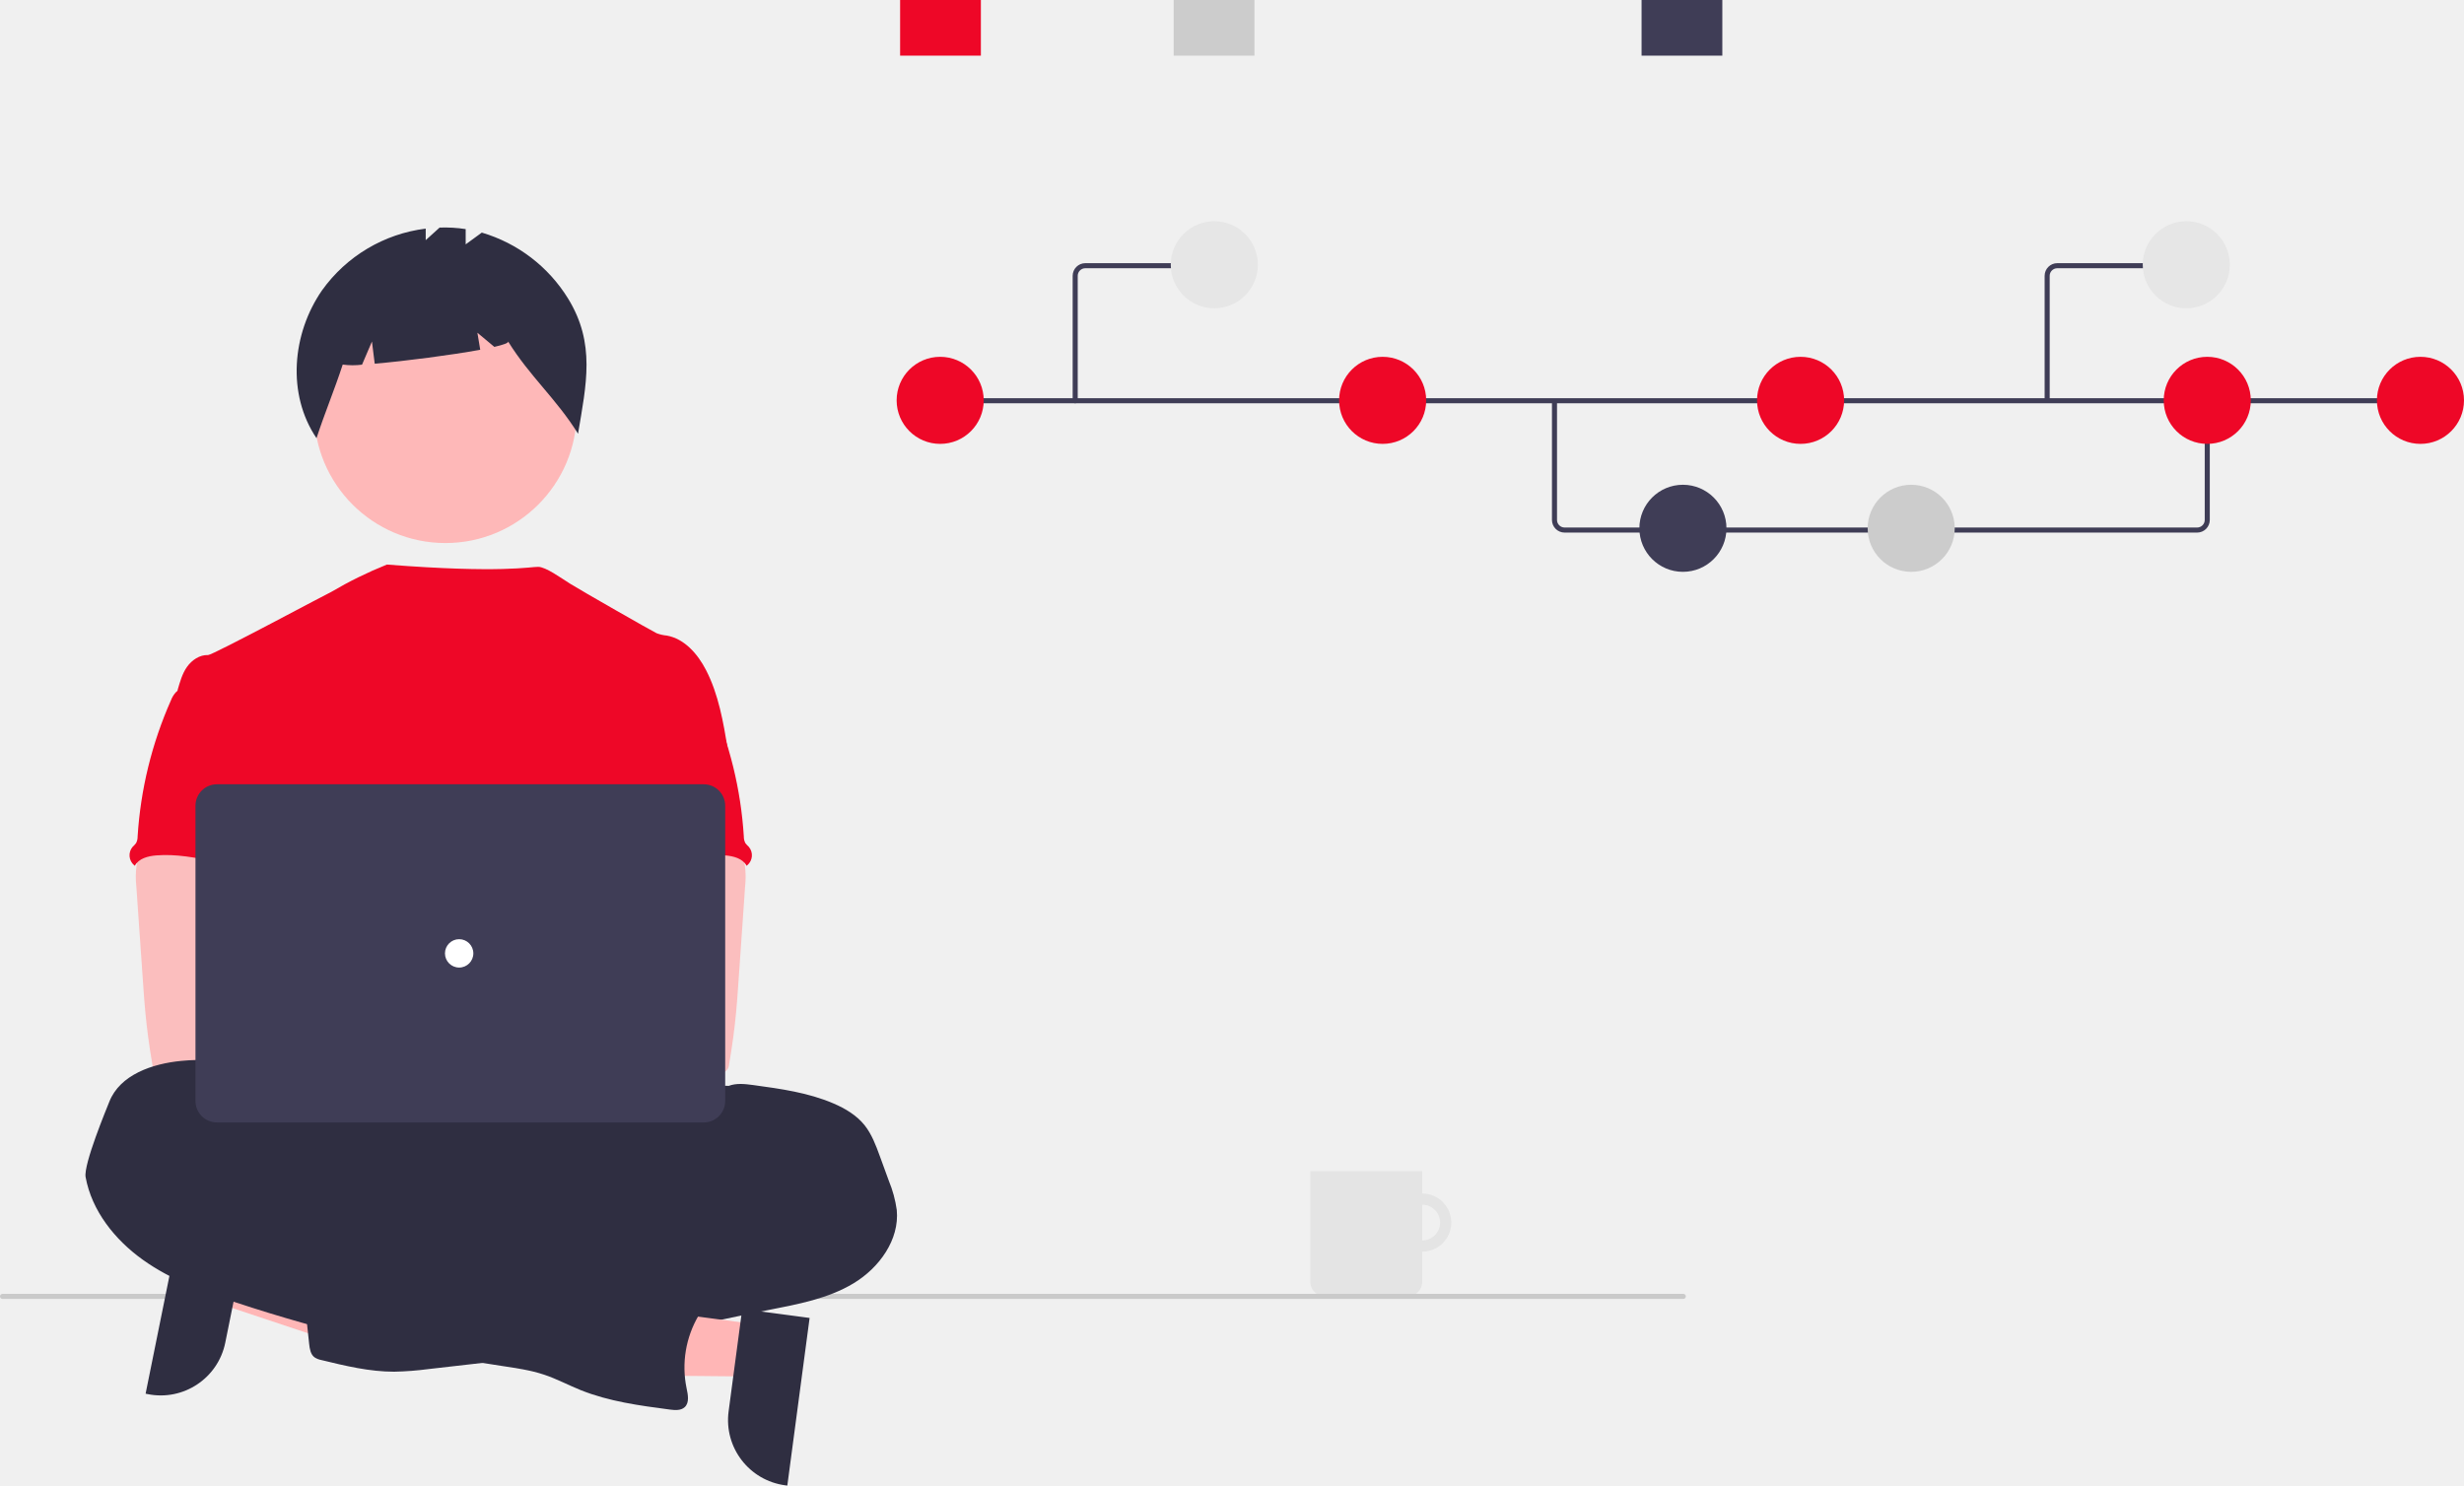
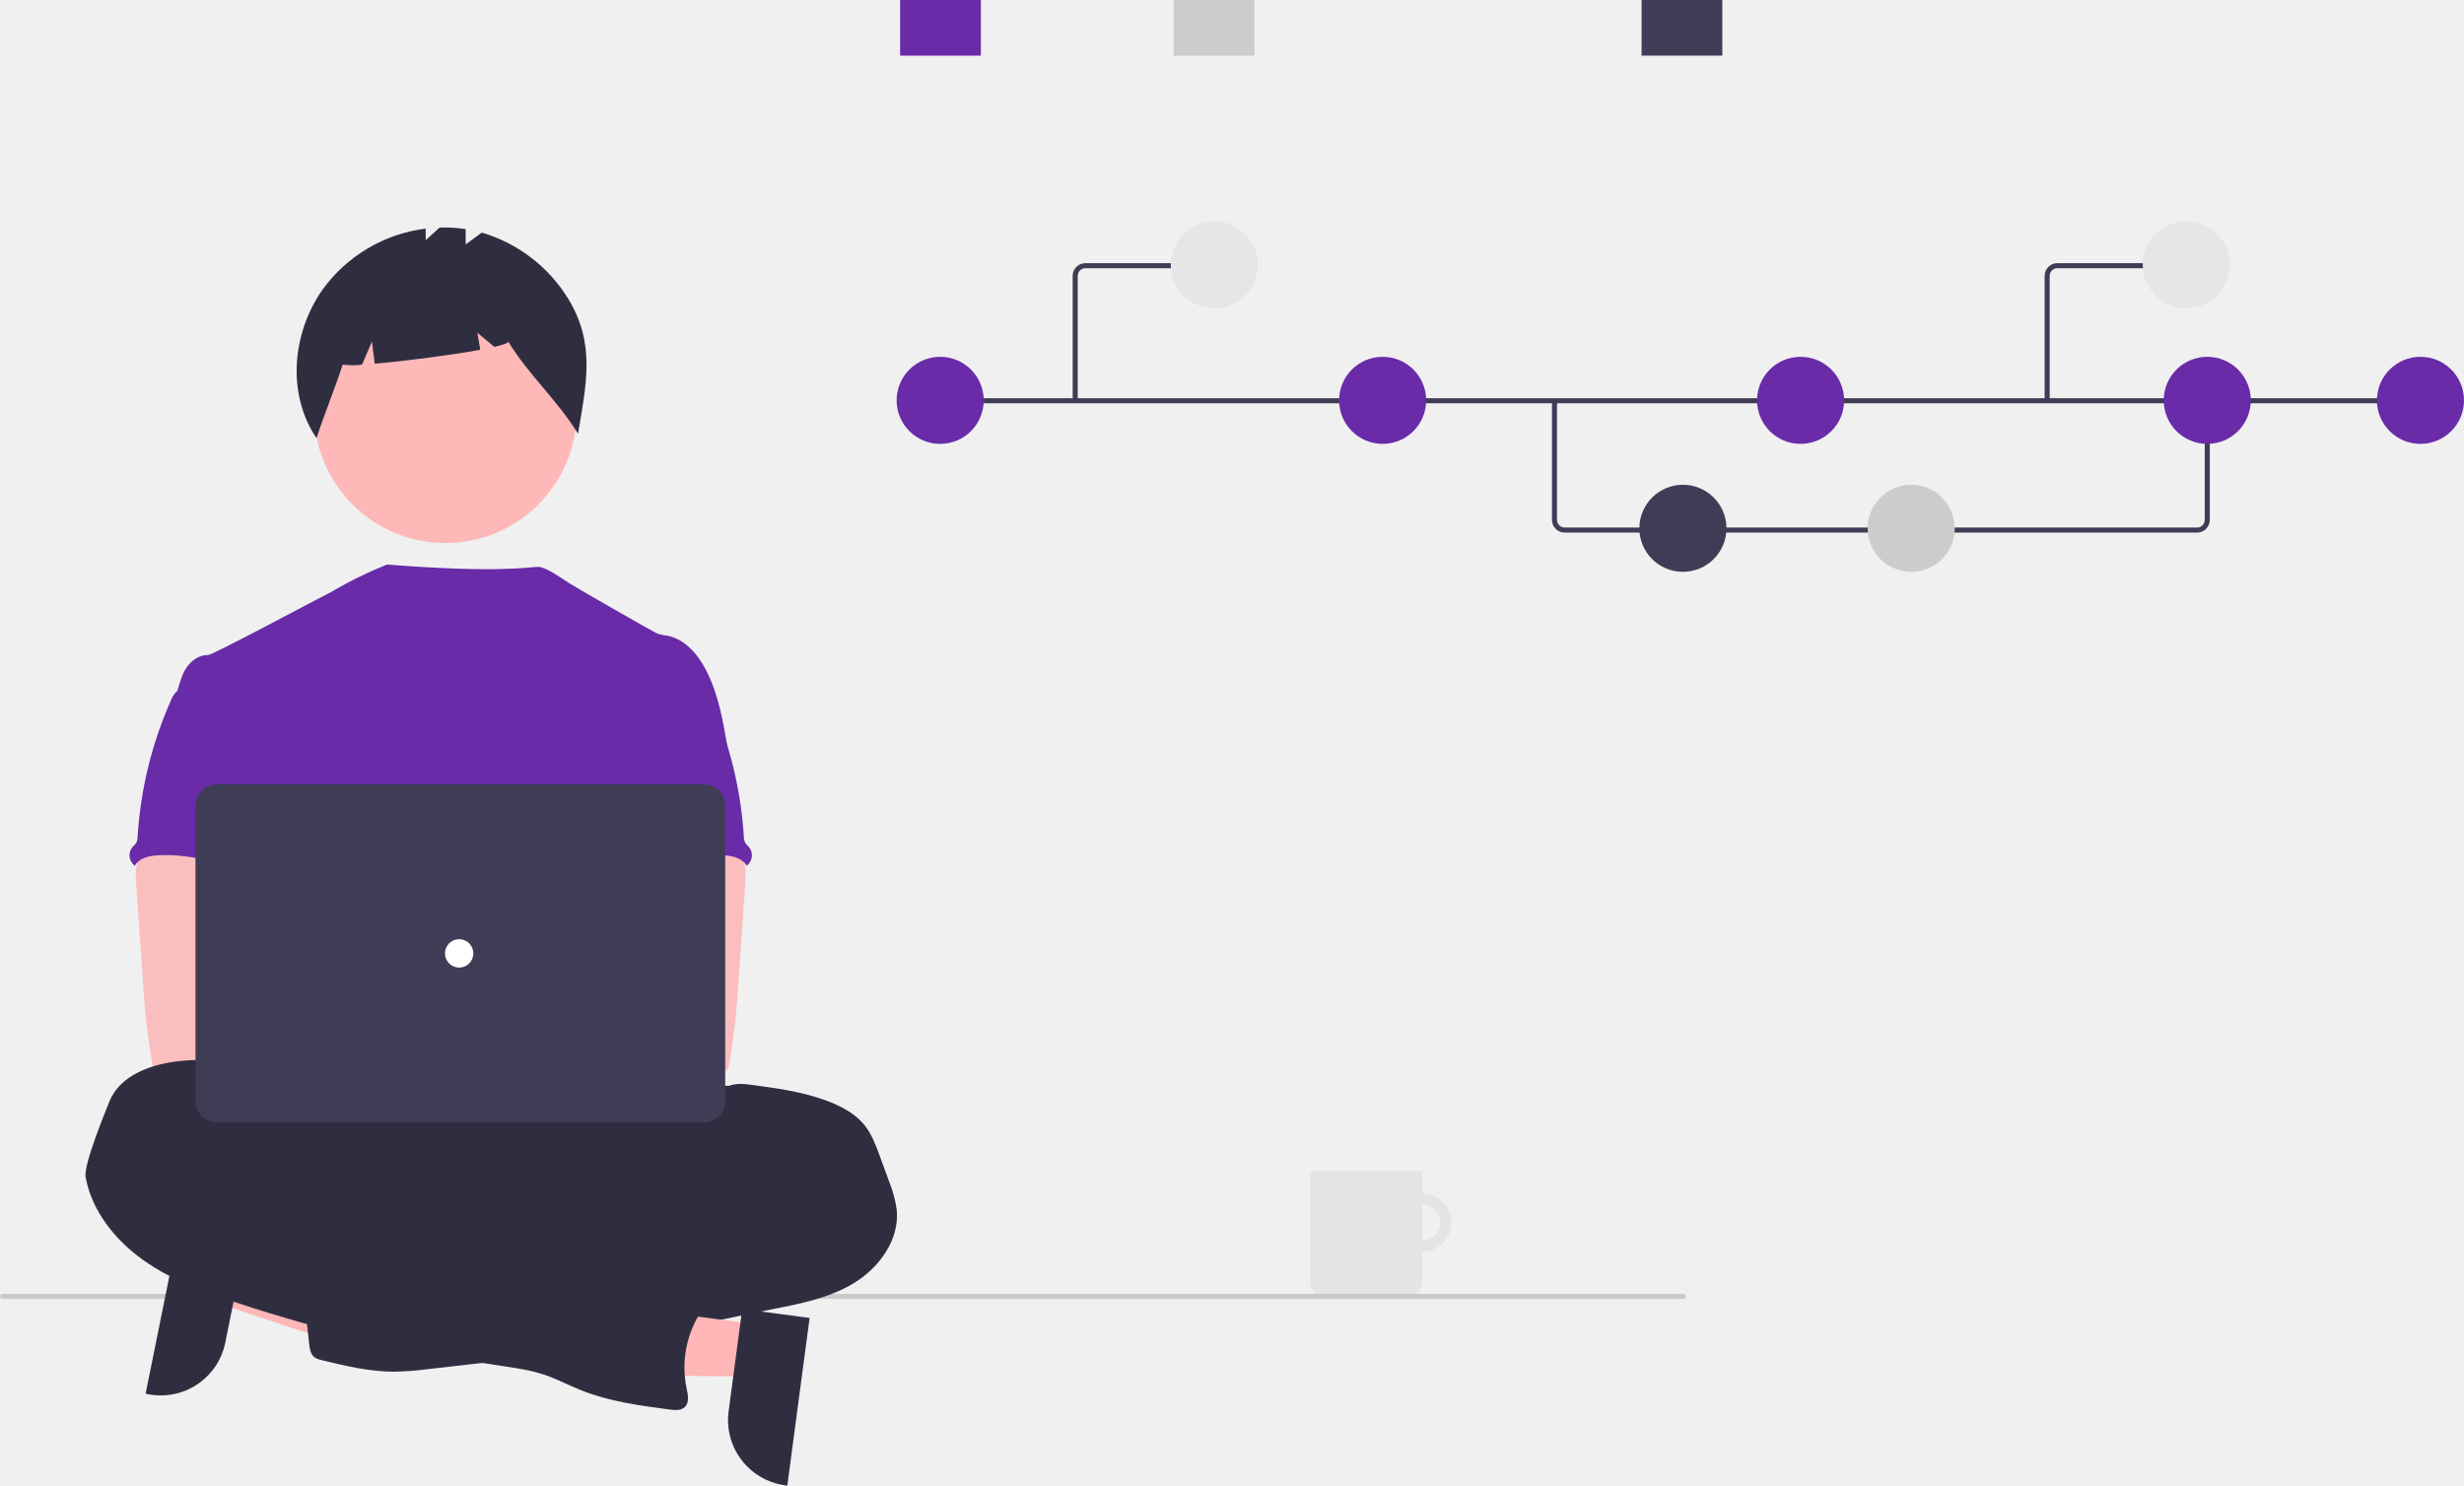
- <svg xmlns="http://www.w3.org/2000/svg" id="e7334088-53de-4589-99a2-090044ddfc90" data-name="Layer 1" width="973.461" height="587.025" viewBox="0 0 973.461 587.025">
+ <svg xmlns="http://www.w3.org/2000/svg" data-name="Layer 1" width="973.461" height="587.025" viewBox="0 0 973.461 587.025">
  <g id="f9b32178-6d95-472d-b482-6662972666de" data-name="Group 100">
-     <path id="f4b94a19-cbe0-459a-95a6-6ea3b3d72055" data-name="Path 1465" d="M675.147,628.1a11.49,11.49,0,1,0,11.49,11.49h0A11.49,11.49,0,0,0,675.147,628.1Zm0,18.561a7.071,7.071,0,1,1,7.071-7.071v0A7.071,7.071,0,0,1,675.147,646.661Z" transform="translate(-113.2693 -156.4874)" fill="#e4e4e4" />
-     <path id="abc0e0b3-f22e-4bee-9929-c6879640924e" data-name="Path 1467" d="M630.954,619.261h44.193v43.739a5.757,5.757,0,0,1-5.757,5.757h-32.679a5.757,5.757,0,0,1-5.757-5.757V619.261Z" transform="translate(-113.2693 -156.4874)" fill="#e4e4e4" />
+     <path id="f4b94a19-cbe0-459a-95a6-6ea3b3d72055-112" data-name="Path 1465" d="M675.147,628.1a11.49,11.49,0,1,0,11.49,11.49h0A11.49,11.49,0,0,0,675.147,628.1Zm0,18.561a7.071,7.071,0,1,1,7.071-7.071v0A7.071,7.071,0,0,1,675.147,646.661Z" transform="translate(-113.2693 -156.4874)" fill="#e4e4e4" />
+     <path id="abc0e0b3-f22e-4bee-9929-c6879640924e-113" data-name="Path 1467" d="M630.954,619.261h44.193v43.739a5.757,5.757,0,0,1-5.757,5.757h-32.679a5.757,5.757,0,0,1-5.757-5.757V619.261Z" transform="translate(-113.2693 -156.4874)" fill="#e4e4e4" />
  </g>
-   <path id="e24b6f19-a0a0-4e73-9cfc-bbb7635ad236" data-name="Path 944" d="M778.403,669.758h-664.237a1.006,1.006,0,0,1,0-2h664.237a1.006,1.006,0,0,1,0,2Z" transform="translate(-113.2693 -156.4874)" fill="#cacaca" />
+   <path id="e24b6f19-a0a0-4e73-9cfc-bbb7635ad236-114" data-name="Path 944" d="M778.403,669.758h-664.237a1.006,1.006,0,0,1,0-2h664.237a1.006,1.006,0,0,1,0,2Z" transform="translate(-113.2693 -156.4874)" fill="#cacaca" />
  <polygon points="89.41 494.381 85.302 514.694 161.695 540.208 167.759 510.228 89.41 494.381" fill="#ffb6b6" />
  <path d="M210.36,647.029l-8.091,40.003-0.0.002a26.011,26.011,0,0,1-30.65,20.335l-.828-.168,13.248-65.496Z" transform="translate(-113.2693 -156.4874)" fill="#2f2e41" />
  <circle id="fd4e5ab9-ffc8-4bbb-9267-3af70c31dae1" data-name="Ellipse 276" cx="175.979" cy="162.713" r="51.871" fill="#feb8b8" />
-   <path id="a8c9bbe2-1461-49cf-8211-f8d251166dc5" data-name="Path 1461" d="M337.697,274.45a59.907,59.907,0,0,0-34.081-26.052l-6.368,4.647v-6.034a55.143,55.143,0,0,0-10.3-.6l-5.494,4.971v-4.558a59.335,59.335,0,0,0-40.932,24.347c-11.931,17.2-13.945,41.129-2.21,58.467,3.221-9.9,7.131-19.189,10.353-29.088a29.299,29.299,0,0,0,7.633.037l3.919-9.145,1.095,8.758c12.148-1.058,30.166-3.382,41.682-5.511l-1.12-6.719,6.7,5.583c3.528-.812,5.623-1.549,5.45-2.112,8.565,13.808,19.047,22.627,27.611,36.435C344.888,308.406,348.632,292.217,337.697,274.45Z" transform="translate(-113.2693 -156.4874)" fill="#2f2e41" />
+   <path id="a8c9bbe2-1461-49cf-8211-f8d251166dc5-115" data-name="Path 1461" d="M337.697,274.45a59.907,59.907,0,0,0-34.081-26.052l-6.368,4.647v-6.034a55.143,55.143,0,0,0-10.3-.6l-5.494,4.971v-4.558a59.335,59.335,0,0,0-40.932,24.347c-11.931,17.2-13.945,41.129-2.21,58.467,3.221-9.9,7.131-19.189,10.353-29.088a29.299,29.299,0,0,0,7.633.037l3.919-9.145,1.095,8.758c12.148-1.058,30.166-3.382,41.682-5.511l-1.12-6.719,6.7,5.583c3.528-.812,5.623-1.549,5.45-2.112,8.565,13.808,19.047,22.627,27.611,36.435C344.888,308.406,348.632,292.217,337.697,274.45Z" transform="translate(-113.2693 -156.4874)" fill="#2f2e41" />
  <ellipse id="f6be96d1-713f-4c17-812c-ecd79c56fe95" data-name="Ellipse 260" cx="192.856" cy="464.787" rx="133.56" ry="37.359" fill="#2f2e41" />
-   <path d="M400.808,452.588c-1.784-10.731-3.624-21.668-8.611-31.335-3.278-6.332-8.481-12.366-15.495-13.618a14.99,14.99,0,0,1-4.035-.934c-2.055-.99-29.673-16.756-34.063-19.502-3.769-2.357-9.719-6.722-12.719-6.722-3.018-.066-14.591,2.627-59.76-.904a163.141,163.141,0,0,0-22.01,10.822c-.146-.096-46.882,25.001-48.638,24.935-3.325-.14-6.416,1.989-8.322,4.67-1.906,2.681-2.8,6-3.736,9.209,10.208,22.733,19.548,45.495,29.757,68.228a5.821,5.821,0,0,1,.738,2.8,6.834,6.834,0,0,1-1.27,2.8c-5.006,8.042-4.847,18.157-4.3,27.609.547,9.452,1.224,19.436-3,27.908-1.149,2.326-2.643,4.455-3.736,6.781-2.559,5.268-3.484,22.117-1.989,27.777l187.267,5.365C382.86,587.409,400.808,452.588,400.808,452.588Z" transform="translate(-113.2693 -156.4874)" fill="#ee0727" />
-   <path id="eb41f72e-aba6-4a16-bf55-c7027d2f1a4b" data-name="Path 1421" d="M167.233,498.445a33.063,33.063,0,0,0-.112,8.154l2.684,38.546c.252,3.633.5,7.257.841,10.881.644,7.033,1.606,14.01,2.8,20.977a3.736,3.736,0,0,0,3.829,3.633c11.815,2.5,24.022,2.4,36.08,1.719,18.4-1.027,65.474-2.97,68.35-6.706s1.2-9.779-2.55-12.8-65.871-10.386-65.871-10.386c.607-4.81,2.438-9.34,4.175-13.907,3.12-8.1,6.034-16.466,6.09-25.143s-3.213-17.8-10.321-22.771c-5.847-4.081-13.375-4.838-20.5-4.67-5.184.149-14.141-1.093-18.876.934C170.105,488.556,167.933,494.776,167.233,498.445Z" transform="translate(-113.2693 -156.4874)" fill="#fbbebe" />
-   <path id="a363f2f7-2464-40a1-ad01-344825aa0b75" data-name="Path 1423" d="M401.141,585.578c3.11-1.186,6.538-.757,9.872-.308,10.732,1.466,21.622,2.97,31.569,7.257,4.67,2,9.116,4.67,12.273,8.6,2.8,3.54,4.436,7.874,5.987,12.142l3.587,9.826a47.3,47.3,0,0,1,3.129,11.516c1.121,11.759-6.921,22.845-17.036,28.954s-22.023,8.284-33.624,10.563-23.247,4.8-34.8,7.472a140.086,140.086,0,0,1-16.373,3.222c-12.366,1.4-25.292-.663-37.042,3.428-4.67,1.635-9.256,4.063-14.1,5.193a87.745,87.745,0,0,1-9.751,1.485l-22.238,2.54a121.313,121.313,0,0,1-13.636,1.046c-9.713,0-19.268-2.3-28.7-4.6a7.258,7.258,0,0,1-2.8-1.13c-1.494-1.177-1.821-3.26-2.036-5.146q-1.429-12.525-2.5-25.077c-.224-2.718-.392-5.66,1.093-7.948,1.868-2.8,5.511-3.68,8.836-4.222a230.58,230.58,0,0,1,42.665-2.961c5.426-5.426,14.374-5.454,21.482-8.406a63.897,63.897,0,0,0,7.575-4.119,99.001,99.001,0,0,1,41.59-13.141,38.714,38.714,0,0,0,8.509-1.214c5.5-1.709,10.517-6.361,16.167-5.221.7-1.933,1.186-4.521,2.8-5.847.8-.682,1.793-1.139,2.531-1.868,1.56-1.578,1.7-4.063,1.466-6.267s-.757-4.464-.187-6.613a9.141,9.141,0,0,1,1.037-2.307C391.278,587.595,395.509,585.111,401.141,585.578Z" transform="translate(-113.2693 -156.4874)" fill="#2f2e41" />
-   <path id="b53ad979-99f4-4c6e-a0f8-957060c42096" data-name="Path 1430" d="M182.88,429.901a9.667,9.667,0,0,0-2.073,3.316,156.78,156.78,0,0,0-13.169,53.816,5.38,5.38,0,0,1-.607,2.606,11.403,11.403,0,0,1-1.373,1.485,5.156,5.156,0,0,0,.617,7.266q.127.107.261.206c1.541-2.9,5.23-3.848,8.509-4.1,15.7-1.242,31.036,6.062,46.783,5.511-1.111-3.839-2.709-7.528-3.615-11.413-4.007-17.251,5.987-36.033-.14-52.649-1.224-3.325-3.269-6.594-6.491-8.051a17.291,17.291,0,0,0-4.156-1.1c-3.979-.719-11.9-3.792-15.747-2.559-1.42.458-1.98,1.793-3.157,2.6C186.734,427.977,184.362,428.397,182.88,429.901Z" transform="translate(-113.2693 -156.4874)" fill="#ee0727" />
-   <path id="a1197c30-bfd4-4098-bcf9-2468e7a33bf1" data-name="Path 1421" d="M400.921,486.906c-4.735-2.027-13.692-.785-18.876-.934-7.125-.168-14.653.589-20.5,4.67-7.108,4.971-10.377,14.094-10.321,22.771s2.97,17.043,6.09,25.143c1.737,4.567,3.568,9.097,4.175,13.907,0,0-62.121,7.365-65.871,10.386s-5.426,9.064-2.55,12.8,92.615,7.487,104.43,4.987a3.736,3.736,0,0,0,3.829-3.633c1.194-6.967,2.156-13.944,2.8-20.977.341-3.624.589-7.248.841-10.881l2.684-38.546a33.064,33.064,0,0,0-.112-8.154C406.84,494.776,404.668,488.556,400.921,486.906Z" transform="translate(-113.2693 -156.4874)" fill="#fbbebe" />
-   <path id="ebe46053-6aac-4aa7-8615-21a6fa79538d" data-name="Path 1430" d="M386.251,426.835c-1.177-.807-1.737-2.142-3.157-2.6-3.847-1.233-11.768,1.84-15.747,2.559a17.291,17.291,0,0,0-4.156,1.1c-3.222,1.457-5.267,4.726-6.491,8.051-6.127,16.616,3.867,35.398-.14,52.649-.906,3.885-2.504,7.574-3.615,11.413,15.747.551,31.083-6.753,46.783-5.511,3.279.252,6.968,1.2,8.509,4.1q.134-.099.261-.206a5.156,5.156,0,0,0,.617-7.266,11.401,11.401,0,0,1-1.373-1.485,5.38,5.38,0,0,1-.607-2.606,156.78,156.78,0,0,0-13.169-53.816,9.667,9.667,0,0,0-2.073-3.316C390.411,428.397,388.039,427.977,386.251,426.835Z" transform="translate(-113.2693 -156.4874)" fill="#ee0727" />
+   <path d="M400.808,452.588c-1.784-10.731-3.624-21.668-8.611-31.335-3.278-6.332-8.481-12.366-15.495-13.618a14.99,14.99,0,0,1-4.035-.934c-2.055-.99-29.673-16.756-34.063-19.502-3.769-2.357-9.719-6.722-12.719-6.722-3.018-.066-14.591,2.627-59.76-.904a163.141,163.141,0,0,0-22.01,10.822c-.146-.096-46.882,25.001-48.638,24.935-3.325-.14-6.416,1.989-8.322,4.67-1.906,2.681-2.8,6-3.736,9.209,10.208,22.733,19.548,45.495,29.757,68.228a5.821,5.821,0,0,1,.738,2.8,6.834,6.834,0,0,1-1.27,2.8c-5.006,8.042-4.847,18.157-4.3,27.609.547,9.452,1.224,19.436-3,27.908-1.149,2.326-2.643,4.455-3.736,6.781-2.559,5.268-3.484,22.117-1.989,27.777l187.267,5.365C382.86,587.409,400.808,452.588,400.808,452.588Z" transform="translate(-113.2693 -156.4874)" fill="#692ba8" />
+   <path id="eb41f72e-aba6-4a16-bf55-c7027d2f1a4b-116" data-name="Path 1421" d="M167.233,498.445a33.063,33.063,0,0,0-.112,8.154l2.684,38.546c.252,3.633.5,7.257.841,10.881.644,7.033,1.606,14.01,2.8,20.977a3.736,3.736,0,0,0,3.829,3.633c11.815,2.5,24.022,2.4,36.08,1.719,18.4-1.027,65.474-2.97,68.35-6.706s1.2-9.779-2.55-12.8-65.871-10.386-65.871-10.386c.607-4.81,2.438-9.34,4.175-13.907,3.12-8.1,6.034-16.466,6.09-25.143s-3.213-17.8-10.321-22.771c-5.847-4.081-13.375-4.838-20.5-4.67-5.184.149-14.141-1.093-18.876.934C170.105,488.556,167.933,494.776,167.233,498.445Z" transform="translate(-113.2693 -156.4874)" fill="#fbbebe" />
+   <path id="a363f2f7-2464-40a1-ad01-344825aa0b75-117" data-name="Path 1423" d="M401.141,585.578c3.11-1.186,6.538-.757,9.872-.308,10.732,1.466,21.622,2.97,31.569,7.257,4.67,2,9.116,4.67,12.273,8.6,2.8,3.54,4.436,7.874,5.987,12.142l3.587,9.826a47.3,47.3,0,0,1,3.129,11.516c1.121,11.759-6.921,22.845-17.036,28.954s-22.023,8.284-33.624,10.563-23.247,4.8-34.8,7.472a140.086,140.086,0,0,1-16.373,3.222c-12.366,1.4-25.292-.663-37.042,3.428-4.67,1.635-9.256,4.063-14.1,5.193a87.745,87.745,0,0,1-9.751,1.485l-22.238,2.54a121.313,121.313,0,0,1-13.636,1.046c-9.713,0-19.268-2.3-28.7-4.6a7.258,7.258,0,0,1-2.8-1.13c-1.494-1.177-1.821-3.26-2.036-5.146q-1.429-12.525-2.5-25.077c-.224-2.718-.392-5.66,1.093-7.948,1.868-2.8,5.511-3.68,8.836-4.222a230.58,230.58,0,0,1,42.665-2.961c5.426-5.426,14.374-5.454,21.482-8.406a63.897,63.897,0,0,0,7.575-4.119,99.001,99.001,0,0,1,41.59-13.141,38.714,38.714,0,0,0,8.509-1.214c5.5-1.709,10.517-6.361,16.167-5.221.7-1.933,1.186-4.521,2.8-5.847.8-.682,1.793-1.139,2.531-1.868,1.56-1.578,1.7-4.063,1.466-6.267s-.757-4.464-.187-6.613a9.141,9.141,0,0,1,1.037-2.307C391.278,587.595,395.509,585.111,401.141,585.578Z" transform="translate(-113.2693 -156.4874)" fill="#2f2e41" />
+   <path id="b53ad979-99f4-4c6e-a0f8-957060c42096-118" data-name="Path 1430" d="M182.88,429.901a9.667,9.667,0,0,0-2.073,3.316,156.78,156.78,0,0,0-13.169,53.816,5.38,5.38,0,0,1-.607,2.606,11.403,11.403,0,0,1-1.373,1.485,5.156,5.156,0,0,0,.617,7.266q.127.107.261.206c1.541-2.9,5.23-3.848,8.509-4.1,15.7-1.242,31.036,6.062,46.783,5.511-1.111-3.839-2.709-7.528-3.615-11.413-4.007-17.251,5.987-36.033-.14-52.649-1.224-3.325-3.269-6.594-6.491-8.051a17.291,17.291,0,0,0-4.156-1.1c-3.979-.719-11.9-3.792-15.747-2.559-1.42.458-1.98,1.793-3.157,2.6C186.734,427.977,184.362,428.397,182.88,429.901Z" transform="translate(-113.2693 -156.4874)" fill="#692ba8" />
+   <path id="a1197c30-bfd4-4098-bcf9-2468e7a33bf1-119" data-name="Path 1421" d="M400.921,486.906c-4.735-2.027-13.692-.785-18.876-.934-7.125-.168-14.653.589-20.5,4.67-7.108,4.971-10.377,14.094-10.321,22.771s2.97,17.043,6.09,25.143c1.737,4.567,3.568,9.097,4.175,13.907,0,0-62.121,7.365-65.871,10.386s-5.426,9.064-2.55,12.8,92.615,7.487,104.43,4.987a3.736,3.736,0,0,0,3.829-3.633c1.194-6.967,2.156-13.944,2.8-20.977.341-3.624.589-7.248.841-10.881l2.684-38.546a33.064,33.064,0,0,0-.112-8.154C406.84,494.776,404.668,488.556,400.921,486.906Z" transform="translate(-113.2693 -156.4874)" fill="#fbbebe" />
+   <path id="ebe46053-6aac-4aa7-8615-21a6fa79538d-120" data-name="Path 1430" d="M386.251,426.835c-1.177-.807-1.737-2.142-3.157-2.6-3.847-1.233-11.768,1.84-15.747,2.559a17.291,17.291,0,0,0-4.156,1.1c-3.222,1.457-5.267,4.726-6.491,8.051-6.127,16.616,3.867,35.398-.14,52.649-.906,3.885-2.504,7.574-3.615,11.413,15.747.551,31.083-6.753,46.783-5.511,3.279.252,6.968,1.2,8.509,4.1q.134-.099.261-.206a5.156,5.156,0,0,0,.617-7.266,11.401,11.401,0,0,1-1.373-1.485,5.38,5.38,0,0,1-.607-2.606,156.78,156.78,0,0,0-13.169-53.816,9.667,9.667,0,0,0-2.073-3.316C390.411,428.397,388.039,427.977,386.251,426.835Z" transform="translate(-113.2693 -156.4874)" fill="#692ba8" />
  <polygon points="299.243 523.378 296.513 543.921 215.975 543.166 220.005 512.846 299.243 523.378" fill="#ffb6b6" />
  <path d="M433.122,677.272l-8.804,66.24-.838-.111a26.011,26.011,0,0,1-22.356-29.208l0-.002,5.377-40.457Z" transform="translate(-113.2693 -156.4874)" fill="#2f2e41" />
-   <path id="a0b0f7ea-4ed9-4447-aa64-e2335b2c3196" data-name="Path 1427" d="M223.039,595.974c0,.934-1.466,0-1.6-1-1.027-7.556-7.024-13.786-14.01-16.812s-14.944-3.185-22.509-2.466c-11.441,1.083-24.284,5.464-28.468,16.158-.99,2.5-10.264,24.76-9.359,29.766,2.438,13.356,11.572,24.779,22.64,32.69s24,12.637,36.9,16.9a639.949,639.949,0,0,0,104.607,24.984c5.753.869,11.563,1.672,17.073,3.521,4.931,1.653,9.545,4.128,14.365,6.071,11.208,4.5,23.266,6.108,35.211,7.687,2.036.262,4.371.448,5.875-.934,1.943-1.8,1.3-4.941.747-7.528a40.488,40.488,0,0,1,4.773-28.729c2-3.362,4.6-6.809,4.222-10.7-.448-4.539-4.969-7.752-9.471-8.481s-9.078.346-13.6.934a7.285,7.285,0,0,1-4.623-.458,9.235,9.235,0,0,1-1.812-1.606,20.482,20.482,0,0,0-23.854-3.334c-1.672.934-4.2-1.149-5.94-1.933l-19.642-8.892c-22.565-10.208-45.242-20.464-69.115-26.927a14.514,14.514,0,0,1-5.324-2.214c-1.186-.934-2.036-2.2-3.129-3.241-2.382-2.251-5.7-3.148-8.555-4.745S222.385,599.177,223.039,595.974Z" transform="translate(-113.2693 -156.4874)" fill="#2f2e41" />
+   <path id="a0b0f7ea-4ed9-4447-aa64-e2335b2c3196-121" data-name="Path 1427" d="M223.039,595.974c0,.934-1.466,0-1.6-1-1.027-7.556-7.024-13.786-14.01-16.812s-14.944-3.185-22.509-2.466c-11.441,1.083-24.284,5.464-28.468,16.158-.99,2.5-10.264,24.76-9.359,29.766,2.438,13.356,11.572,24.779,22.64,32.69s24,12.637,36.9,16.9a639.949,639.949,0,0,0,104.607,24.984c5.753.869,11.563,1.672,17.073,3.521,4.931,1.653,9.545,4.128,14.365,6.071,11.208,4.5,23.266,6.108,35.211,7.687,2.036.262,4.371.448,5.875-.934,1.943-1.8,1.3-4.941.747-7.528a40.488,40.488,0,0,1,4.773-28.729c2-3.362,4.6-6.809,4.222-10.7-.448-4.539-4.969-7.752-9.471-8.481s-9.078.346-13.6.934a7.285,7.285,0,0,1-4.623-.458,9.235,9.235,0,0,1-1.812-1.606,20.482,20.482,0,0,0-23.854-3.334c-1.672.934-4.2-1.149-5.94-1.933l-19.642-8.892c-22.565-10.208-45.242-20.464-69.115-26.927a14.514,14.514,0,0,1-5.324-2.214c-1.186-.934-2.036-2.2-3.129-3.241-2.382-2.251-5.7-3.148-8.555-4.745S222.385,599.177,223.039,595.974Z" transform="translate(-113.2693 -156.4874)" fill="#2f2e41" />
  <circle cx="160.617" cy="411.99" r="14" fill="#fbbebe" />
  <circle cx="191.617" cy="411.99" r="14" fill="#fbbebe" />
  <path d="M391.305,600.024H198.966a8.48,8.48,0,0,1-8.47-8.47V474.868a8.48,8.48,0,0,1,8.47-8.47H391.305a8.48,8.48,0,0,1,8.47,8.47V591.555A8.48,8.48,0,0,1,391.305,600.024Z" transform="translate(-113.2693 -156.4874)" fill="#3f3d56" />
  <circle id="e793da3b-cee2-4a15-ae11-6dab45a6c728" data-name="Ellipse 263" cx="181.399" cy="376.724" r="5.604" fill="#fff" />
  <path d="M981.299,366.94H731.406a5.006,5.006,0,0,1-5-5V314.84h2v47.1a3.003,3.003,0,0,0,3,3H981.299a3.003,3.003,0,0,0,3-3V314.51h2v47.429A5.006,5.006,0,0,1,981.299,366.94Z" transform="translate(-113.2693 -156.4874)" fill="#3f3d56" />
  <rect x="371.397" y="157.352" width="587.22" height="2" fill="#3f3d56" />
-   <circle id="a67a4451-c7cc-402c-b29d-5a705f3c9418" data-name="Ellipse 264" cx="371.439" cy="158.196" r="17.202" fill="#ee0727" />
-   <circle id="abdb3fbf-f68e-433e-a33f-153626b38c76" data-name="Ellipse 266" cx="546.244" cy="158.196" r="17.202" fill="#ee0727" />
+   <circle id="a67a4451-c7cc-402c-b29d-5a705f3c9418" data-name="Ellipse 264" cx="371.439" cy="158.196" r="17.202" fill="#692ba8" />
+   <circle id="abdb3fbf-f68e-433e-a33f-153626b38c76" data-name="Ellipse 266" cx="546.244" cy="158.196" r="17.202" fill="#692ba8" />
  <circle id="ac293633-0933-4e21-a8aa-bc27ca4fbccc" data-name="Ellipse 268" cx="664.876" cy="208.757" r="17.202" fill="#3f3d56" />
  <circle id="a0cd768d-b738-4d4b-9ab3-78ab535c7573" data-name="Ellipse 269" cx="755.063" cy="208.757" r="17.202" fill="#ccc" />
-   <circle id="b9eb3d2e-31e0-4fe2-be5c-79abb86bc227" data-name="Ellipse 270" cx="711.36" cy="158.196" r="17.202" fill="#ee0727" />
-   <circle id="aa04baac-fce0-420a-b86a-4a97f3079928" data-name="Ellipse 271" cx="956.259" cy="158.196" r="17.202" fill="#ee0727" />
-   <circle id="e92cf92c-058e-415c-ba96-766a57ee18d9" data-name="Ellipse 272" cx="872.029" cy="158.196" r="17.202" fill="#ee0727" />
+   <circle id="b9eb3d2e-31e0-4fe2-be5c-79abb86bc227" data-name="Ellipse 270" cx="711.36" cy="158.196" r="17.202" fill="#692ba8" />
+   <circle id="aa04baac-fce0-420a-b86a-4a97f3079928" data-name="Ellipse 271" cx="956.259" cy="158.196" r="17.202" fill="#692ba8" />
+   <circle id="e92cf92c-058e-415c-ba96-766a57ee18d9" data-name="Ellipse 272" cx="872.029" cy="158.196" r="17.202" fill="#692ba8" />
  <rect id="ac5bf8cc-574d-4509-9338-881c836fd832" data-name="Rectangle 207" x="648.539" width="31.906" height="21.99" fill="#3f3d56" />
-   <rect id="ad5a043d-52f1-4931-b771-e4991ef7f7f7" data-name="Rectangle 208" x="355.612" width="31.906" height="21.99" fill="#ee0727" />
+   <rect id="ad5a043d-52f1-4931-b771-e4991ef7f7f7" data-name="Rectangle 208" x="355.612" width="31.906" height="21.99" fill="#692ba8" />
  <rect id="e5d95e83-bdd9-4322-95a9-5a9c4b449a8f" data-name="Rectangle 209" x="463.685" width="31.906" height="21.99" fill="#ccc" />
  <path d="M538.051,315.84a1,1,0,0,1-1-1V265.477a5.006,5.006,0,0,1,5-5h48.675a1,1,0,0,1,0,2h-48.675a3.003,3.003,0,0,0-3,3v49.362A1,1,0,0,1,538.051,315.84Z" transform="translate(-113.2693 -156.4874)" fill="#3f3d56" />
  <circle id="b0a7c1c1-8f27-441f-a84a-e44462cc473e" data-name="Ellipse 265" cx="479.744" cy="104.616" r="17.202" fill="#e6e6e6" />
  <path d="M923.051,314.84h-2V265.477a5.006,5.006,0,0,1,5-5h48.675v2h-48.675a3.003,3.003,0,0,0-3,3Z" transform="translate(-113.2693 -156.4874)" fill="#3f3d56" />
  <circle id="b3140cf1-cdb8-48ff-81af-ce41ed4f5739" data-name="Ellipse 265" cx="863.744" cy="104.616" r="17.202" fill="#e6e6e6" />
</svg>
